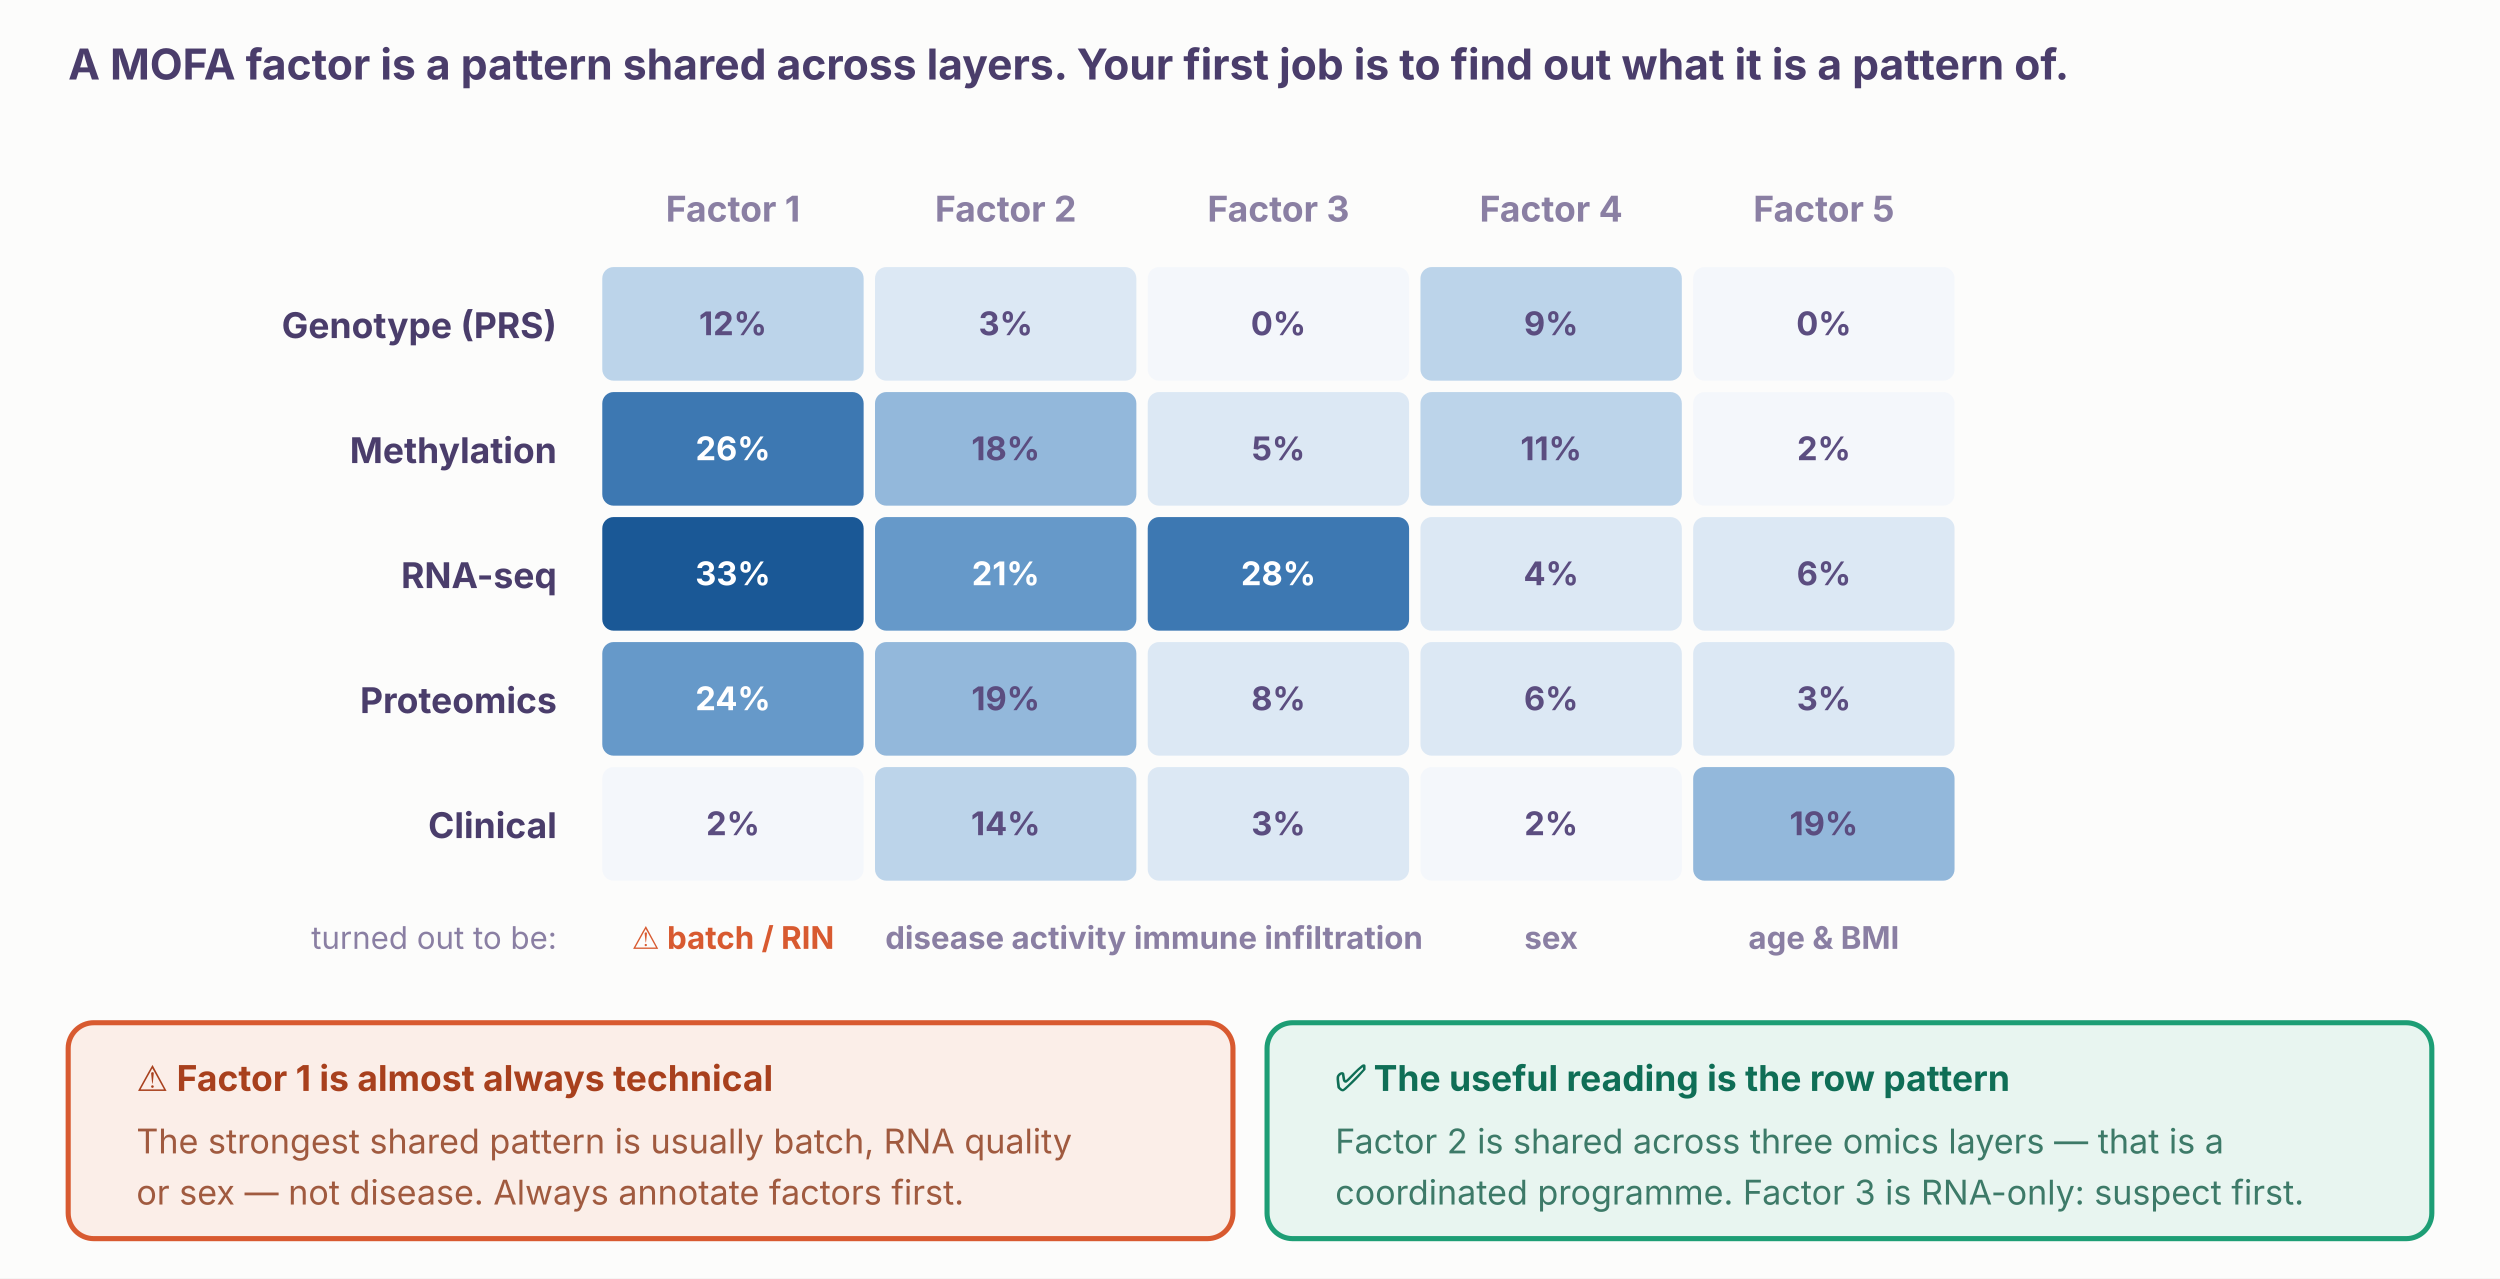
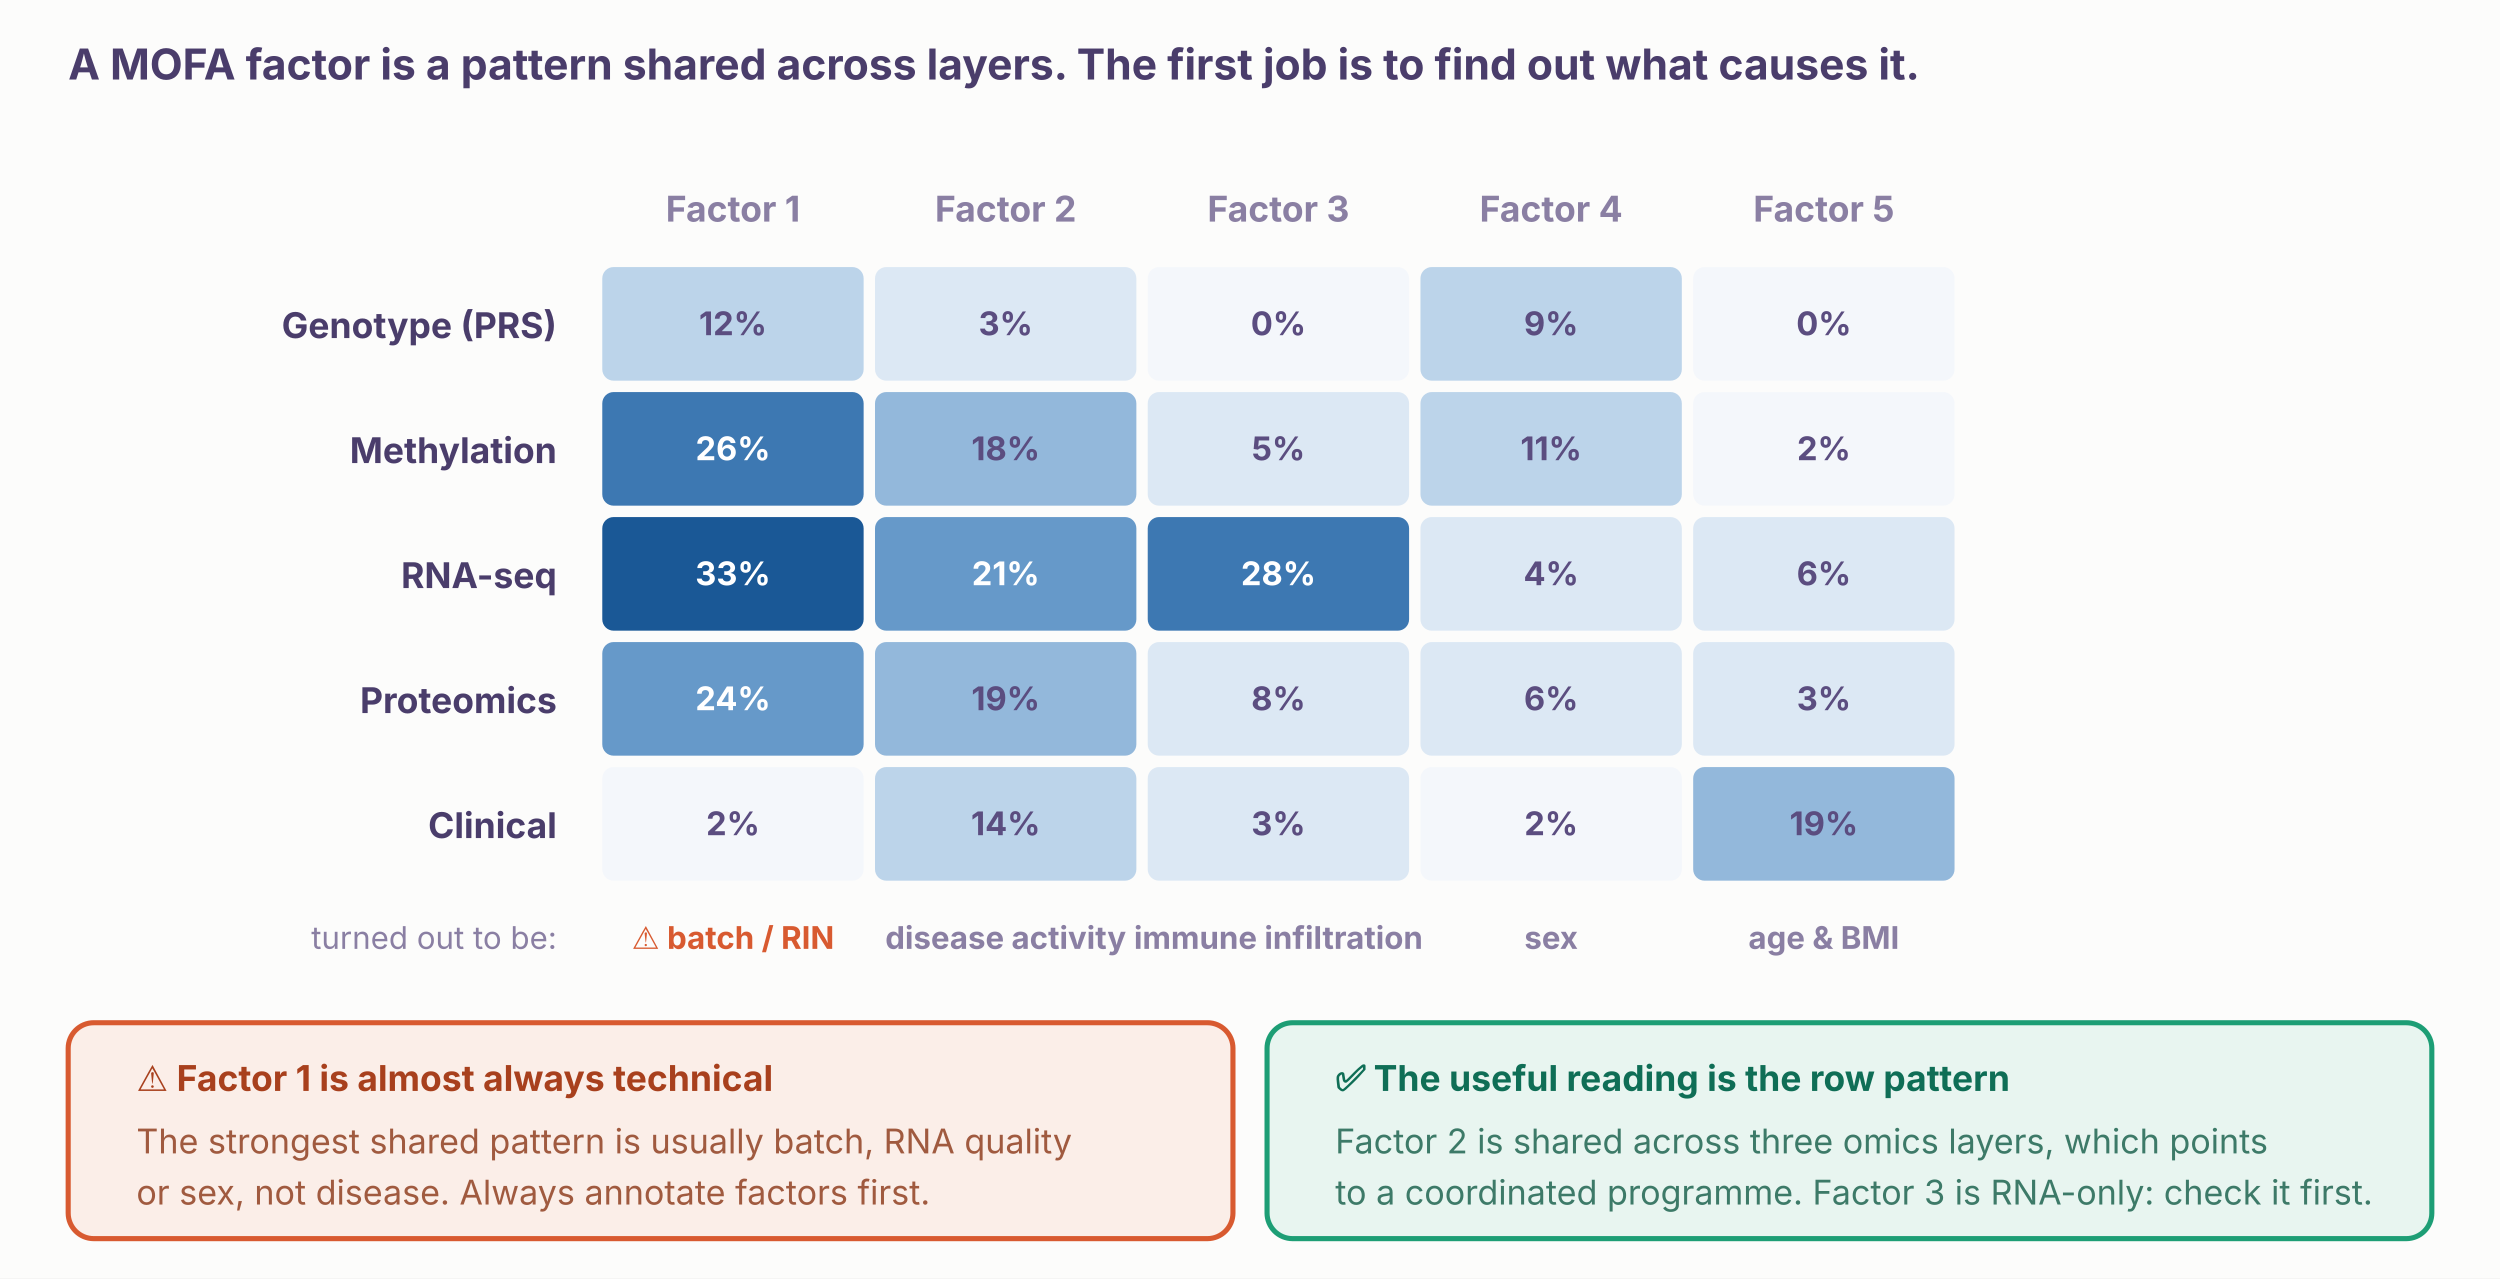
<svg xmlns="http://www.w3.org/2000/svg" viewBox="0 0 880 450" width="880" height="450" font-family="Pretendard, -apple-system, BlinkMacSystemFont, 'Segoe UI', sans-serif">
  <rect width="880" height="450" fill="#fcfcfb" />
-   <text x="24" y="28" font-size="15" font-weight="700" fill="#4A3D6B">A MOFA factor is a pattern shared across layers. Your first job is to find out what it is a pattern of.</text>
+   <text x="24" y="28" font-size="15" font-weight="700" fill="#4A3D6B">A MOFA factor is a pattern shared across layers. The first job is to find out what causes it.</text>
  <text x="196" y="119" font-size="12.5" font-weight="700" fill="#4A3D6B" text-anchor="end">Genotype (PRS)</text>
  <text x="196" y="163" font-size="12.5" font-weight="700" fill="#4A3D6B" text-anchor="end">Methylation</text>
  <text x="196" y="207" font-size="12.5" font-weight="700" fill="#4A3D6B" text-anchor="end">RNA-seq</text>
  <text x="196" y="251" font-size="12.5" font-weight="700" fill="#4A3D6B" text-anchor="end">Proteomics</text>
  <text x="196" y="295" font-size="12.5" font-weight="700" fill="#4A3D6B" text-anchor="end">Clinical</text>
  <text x="258" y="78" font-size="12.5" font-weight="700" fill="#8A7FA3" text-anchor="middle">Factor 1</text>
  <text x="354" y="78" font-size="12.5" font-weight="700" fill="#8A7FA3" text-anchor="middle">Factor 2</text>
  <text x="450" y="78" font-size="12.5" font-weight="700" fill="#8A7FA3" text-anchor="middle">Factor 3</text>
  <text x="546" y="78" font-size="12.5" font-weight="700" fill="#8A7FA3" text-anchor="middle">Factor 4</text>
  <text x="642" y="78" font-size="12.5" font-weight="700" fill="#8A7FA3" text-anchor="middle">Factor 5</text>
  <rect x="212" y="94" width="92" height="40" rx="4" fill="#bcd4ea" />
  <text x="258" y="118" font-size="11.5" font-weight="700" fill="#5B4D80" text-anchor="middle">12%</text>
  <rect x="308" y="94" width="92" height="40" rx="4" fill="#dce8f4" />
  <text x="354" y="118" font-size="11.5" font-weight="700" fill="#5B4D80" text-anchor="middle">3%</text>
  <rect x="404" y="94" width="92" height="40" rx="4" fill="#f4f7fb" />
  <text x="450" y="118" font-size="11.5" font-weight="700" fill="#5B4D80" text-anchor="middle">0%</text>
  <rect x="500" y="94" width="92" height="40" rx="4" fill="#bcd4ea" />
  <text x="546" y="118" font-size="11.5" font-weight="700" fill="#5B4D80" text-anchor="middle">9%</text>
  <rect x="596" y="94" width="92" height="40" rx="4" fill="#f4f7fb" />
  <text x="642" y="118" font-size="11.5" font-weight="700" fill="#5B4D80" text-anchor="middle">0%</text>
  <rect x="212" y="138" width="92" height="40" rx="4" fill="#3d78b2" />
  <text x="258" y="162" font-size="11.5" font-weight="700" fill="#ffffff" text-anchor="middle">26%</text>
  <rect x="308" y="138" width="92" height="40" rx="4" fill="#93b8db" />
  <text x="354" y="162" font-size="11.5" font-weight="700" fill="#5B4D80" text-anchor="middle">18%</text>
  <rect x="404" y="138" width="92" height="40" rx="4" fill="#dce8f4" />
  <text x="450" y="162" font-size="11.5" font-weight="700" fill="#5B4D80" text-anchor="middle">5%</text>
  <rect x="500" y="138" width="92" height="40" rx="4" fill="#bcd4ea" />
  <text x="546" y="162" font-size="11.5" font-weight="700" fill="#5B4D80" text-anchor="middle">11%</text>
  <rect x="596" y="138" width="92" height="40" rx="4" fill="#f4f7fb" />
  <text x="642" y="162" font-size="11.5" font-weight="700" fill="#5B4D80" text-anchor="middle">2%</text>
  <rect x="212" y="182" width="92" height="40" rx="4" fill="#1a5896" />
  <text x="258" y="206" font-size="11.5" font-weight="700" fill="#ffffff" text-anchor="middle">33%</text>
  <rect x="308" y="182" width="92" height="40" rx="4" fill="#6699c9" />
  <text x="354" y="206" font-size="11.5" font-weight="700" fill="#ffffff" text-anchor="middle">21%</text>
  <rect x="404" y="182" width="92" height="40" rx="4" fill="#3d78b2" />
  <text x="450" y="206" font-size="11.5" font-weight="700" fill="#ffffff" text-anchor="middle">28%</text>
  <rect x="500" y="182" width="92" height="40" rx="4" fill="#dce8f4" />
  <text x="546" y="206" font-size="11.5" font-weight="700" fill="#5B4D80" text-anchor="middle">4%</text>
  <rect x="596" y="182" width="92" height="40" rx="4" fill="#dce8f4" />
  <text x="642" y="206" font-size="11.5" font-weight="700" fill="#5B4D80" text-anchor="middle">6%</text>
  <rect x="212" y="226" width="92" height="40" rx="4" fill="#6699c9" />
  <text x="258" y="250" font-size="11.5" font-weight="700" fill="#ffffff" text-anchor="middle">24%</text>
  <rect x="308" y="226" width="92" height="40" rx="4" fill="#93b8db" />
  <text x="354" y="250" font-size="11.5" font-weight="700" fill="#5B4D80" text-anchor="middle">19%</text>
  <rect x="404" y="226" width="92" height="40" rx="4" fill="#dce8f4" />
  <text x="450" y="250" font-size="11.5" font-weight="700" fill="#5B4D80" text-anchor="middle">8%</text>
  <rect x="500" y="226" width="92" height="40" rx="4" fill="#dce8f4" />
  <text x="546" y="250" font-size="11.5" font-weight="700" fill="#5B4D80" text-anchor="middle">6%</text>
  <rect x="596" y="226" width="92" height="40" rx="4" fill="#dce8f4" />
  <text x="642" y="250" font-size="11.5" font-weight="700" fill="#5B4D80" text-anchor="middle">3%</text>
  <rect x="212" y="270" width="92" height="40" rx="4" fill="#f4f7fb" />
  <text x="258" y="294" font-size="11.5" font-weight="700" fill="#5B4D80" text-anchor="middle">2%</text>
  <rect x="308" y="270" width="92" height="40" rx="4" fill="#bcd4ea" />
  <text x="354" y="294" font-size="11.5" font-weight="700" fill="#5B4D80" text-anchor="middle">14%</text>
  <rect x="404" y="270" width="92" height="40" rx="4" fill="#dce8f4" />
  <text x="450" y="294" font-size="11.5" font-weight="700" fill="#5B4D80" text-anchor="middle">3%</text>
  <rect x="500" y="270" width="92" height="40" rx="4" fill="#f4f7fb" />
  <text x="546" y="294" font-size="11.5" font-weight="700" fill="#5B4D80" text-anchor="middle">2%</text>
  <rect x="596" y="270" width="92" height="40" rx="4" fill="#93b8db" />
  <text x="642" y="294" font-size="11.5" font-weight="700" fill="#5B4D80" text-anchor="middle">19%</text>
  <text x="258" y="334" font-size="11" font-weight="700" fill="#D85A30" text-anchor="middle">⚠️ batch / RIN</text>
  <text x="354" y="334" font-size="11" font-weight="700" fill="#8A7FA3" text-anchor="middle">disease activity</text>
  <text x="450" y="334" font-size="11" font-weight="700" fill="#8A7FA3" text-anchor="middle">immune infiltration</text>
  <text x="546" y="334" font-size="11" font-weight="700" fill="#8A7FA3" text-anchor="middle">sex</text>
  <text x="642" y="334" font-size="11" font-weight="700" fill="#8A7FA3" text-anchor="middle">age &amp; BMI</text>
  <text x="196" y="334" font-size="11" fill="#8A7FA3" text-anchor="end">turned out to be:</text>
  <rect x="24" y="360" width="410" height="76" rx="9" fill="#fbeee8" stroke="#D85A30" stroke-width="1.8" />
  <text x="48" y="384" font-size="12.5" font-weight="700" fill="#a8401d">⚠️ Factor 1 is almost always technical</text>
  <text x="48" y="406" font-size="12" fill="#a05a3f">The strongest shared pattern is usually batch, RNA quality</text>
-   <text x="48" y="424" font-size="12" fill="#a05a3f">or sex — not disease. Always annotate factors first.</text>
+   <text x="48" y="424" font-size="12" fill="#a05a3f">or sex, not disease. Always annotate factors first.</text>
  <rect x="446" y="360" width="410" height="76" rx="9" fill="#e8f5f0" stroke="#1D9E75" stroke-width="1.8" />
  <text x="470" y="384" font-size="12.5" font-weight="700" fill="#0F6E56">✅ The useful reading is the row pattern</text>
-   <text x="470" y="406" font-size="12" fill="#3d7a68">Factor 2 is shared across three omics layers — that is a</text>
-   <text x="470" y="424" font-size="12" fill="#3d7a68">coordinated programme. Factor 3 is RNA-only: suspect first.</text>
+   <text x="470" y="406" font-size="12" fill="#3d7a68">Factor 2 is shared across three omics layers, which points</text>
+   <text x="470" y="424" font-size="12" fill="#3d7a68">to a coordinated programme. Factor 3 is RNA-only: check it first.</text>
</svg>
